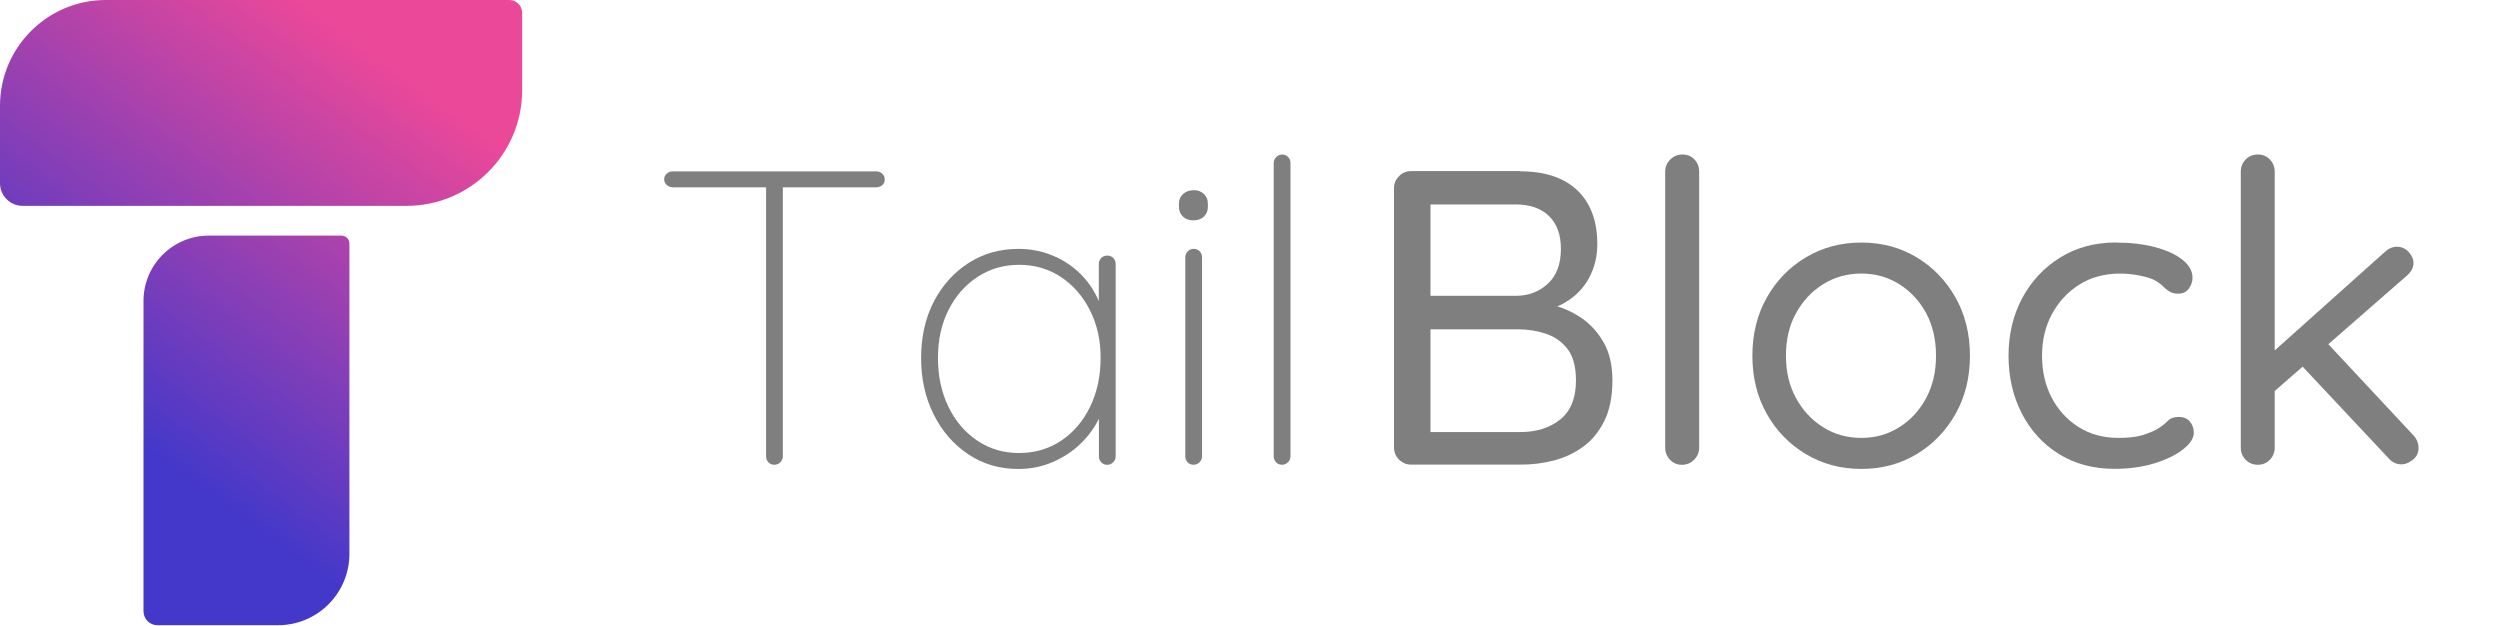
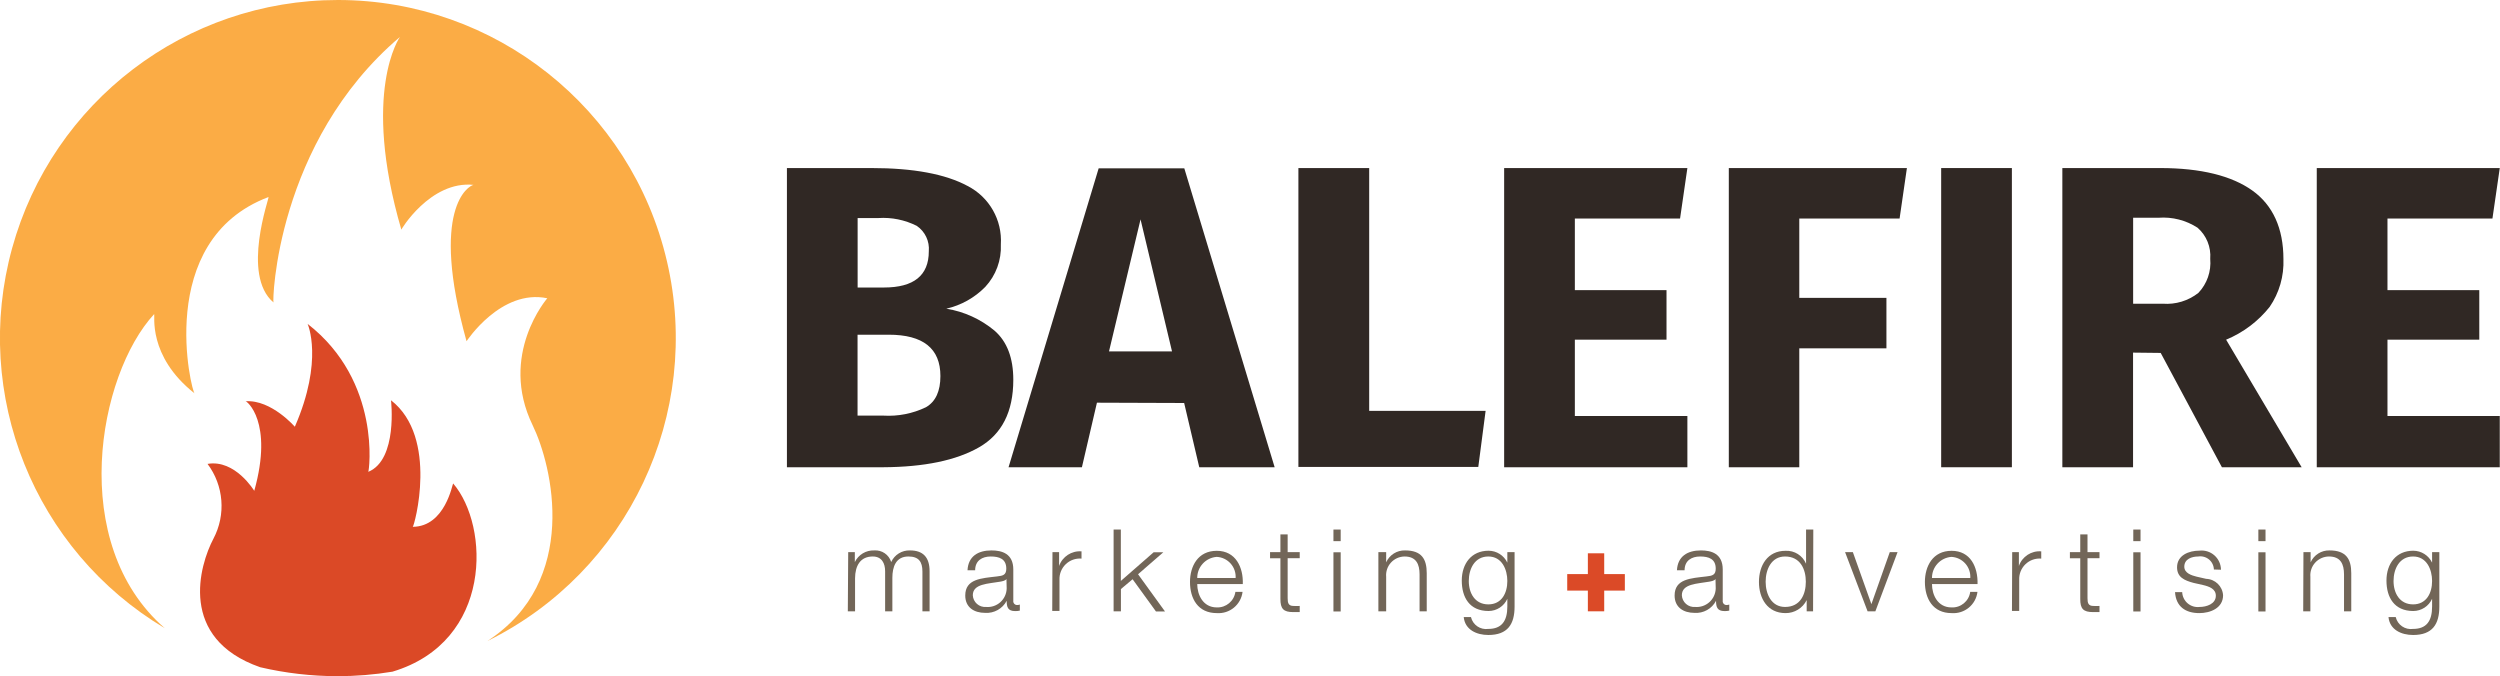
- <svg xmlns="http://www.w3.org/2000/svg" id="Layer_1" viewBox="0 0 544.43 136.15">
+ <svg xmlns="http://www.w3.org/2000/svg" viewBox="0 0 321.03 86.79">
  <defs>
-     <linearGradient id="linear-gradient" x1="70.49" y1="135.01" x2="11.59" y2="54.18" gradientTransform="translate(0 138) scale(1 -1)" gradientUnits="userSpaceOnUse">
-       <stop offset="0" stop-color="#ec4899" />
-       <stop offset="1" stop-color="#4338ca" />
-     </linearGradient>
-     <linearGradient id="linear-gradient-2" x1="102.48" y1="111.69" x2="43.58" y2="30.87" gradientTransform="translate(0 138) scale(1 -1)" gradientUnits="userSpaceOnUse">
-       <stop offset="0" stop-color="#ec4899" />
-       <stop offset="1" stop-color="#4338ca" />
-     </linearGradient>
+     <style>.cls-1{fill:#302824;}.cls-2{fill:#726658;}.cls-3{fill:#db4a27;}.cls-4{fill:#fbac45;}.cls-5{fill:#db4926;}</style>
  </defs>
-   <g id="Logogram">
-     <path d="M23.06,0h87.85c1.55,0,2.8,1.26,2.8,2.8v16.84c0,13.9-11.29,25.19-25.19,25.19H4.93c-2.72,0-4.93-2.21-4.93-4.93v-16.84C0,10.33,10.33,0,23.06,0Z" fill="url(#linear-gradient)" />
-     <path d="M45.47,51.31h28.89c.95,0,1.73.77,1.73,1.73v67.58c0,8.57-6.96,15.53-15.53,15.53h-26.27c-1.68,0-3.04-1.36-3.04-3.04v-67.58c0-7.85,6.37-14.22,14.22-14.22h0Z" fill="url(#linear-gradient-2)" />
-   </g>
-   <g isolation="isolate">
-     <g isolation="isolate">
-       <path d="M146.47,40.78c-.49,0-.91-.17-1.28-.5-.36-.33-.55-.74-.55-1.23s.18-.9.55-1.23c.37-.33.79-.5,1.28-.5h44.37c.49,0,.91.17,1.28.5.37.34.55.75.55,1.23,0,.55-.18.97-.55,1.28-.37.31-.79.46-1.28.46h-44.37ZM168.65,101.21c-.55,0-.99-.18-1.32-.55-.34-.37-.5-.79-.5-1.28v-59.89h3.65v59.89c0,.49-.18.91-.55,1.28s-.79.55-1.28.55Z" fill="#7f7f7f" />
-       <path d="M241.14,55.66c.55,0,.99.18,1.32.55.33.37.5.79.5,1.28v41.9c0,.49-.18.91-.55,1.28-.37.37-.79.55-1.28.55-.55,0-.99-.18-1.32-.55-.33-.37-.5-.79-.5-1.28v-12.96l1.46-1.19c0,1.95-.49,3.93-1.46,5.93-.97,2.01-2.31,3.83-4.02,5.48-1.7,1.64-3.71,2.97-6.03,3.97-2.31,1-4.81,1.51-7.49,1.51-4.08,0-7.71-1.06-10.91-3.2-3.19-2.13-5.71-5.02-7.53-8.67-1.83-3.65-2.74-7.76-2.74-12.32s.93-8.72,2.78-12.28c1.86-3.56,4.38-6.36,7.58-8.4,3.2-2.04,6.8-3.06,10.82-3.06,2.62,0,5.08.47,7.39,1.42,2.31.94,4.34,2.27,6.07,3.97,1.73,1.7,3.09,3.7,4.06,5.98.97,2.28,1.46,4.76,1.46,7.44l-1.46-2.28v-13.24c0-.49.17-.91.5-1.28.33-.37.78-.55,1.32-.55ZM221.97,98.65c3.41,0,6.45-.9,9.13-2.69,2.68-1.79,4.78-4.26,6.3-7.39,1.52-3.13,2.28-6.68,2.28-10.64s-.76-7.2-2.28-10.27c-1.52-3.07-3.62-5.51-6.3-7.3-2.68-1.79-5.72-2.69-9.13-2.69s-6.36.87-9.04,2.6c-2.68,1.73-4.79,4.12-6.34,7.17-1.55,3.04-2.33,6.54-2.33,10.5s.76,7.5,2.28,10.64c1.52,3.13,3.62,5.6,6.3,7.39,2.68,1.8,5.72,2.69,9.13,2.69Z" fill="#7f7f7f" />
-       <path d="M259.94,47.99c-.97,0-1.75-.27-2.33-.82-.58-.55-.87-1.25-.87-2.1v-.73c0-.85.3-1.55.91-2.1.61-.55,1.4-.82,2.37-.82.85,0,1.57.27,2.15.82.58.55.87,1.25.87,2.1v.73c0,.85-.29,1.55-.87,2.1-.58.55-1.32.82-2.24.82ZM261.77,99.38c0,.49-.18.91-.55,1.28-.37.37-.79.55-1.28.55-.55,0-.99-.18-1.32-.55-.33-.37-.5-.79-.5-1.28v-43.36c0-.49.18-.91.55-1.28.36-.37.79-.55,1.28-.55.55,0,.99.18,1.32.55.33.37.5.79.5,1.28v43.36Z" fill="#7f7f7f" />
-       <path d="M281.03,99.38c0,.49-.18.91-.55,1.28s-.79.55-1.28.55c-.55,0-.99-.18-1.32-.55-.34-.37-.5-.79-.5-1.28v-63.9c0-.49.18-.91.55-1.28.37-.37.79-.55,1.28-.55.55,0,.99.18,1.32.55.33.37.5.79.5,1.28v63.9Z" fill="#7f7f7f" />
-     </g>
-     <g isolation="isolate">
-       <path d="M331.05,37.31c5.42,0,9.57,1.39,12.46,4.15,2.89,2.77,4.34,6.68,4.34,11.73,0,2.68-.61,5.14-1.83,7.39-1.22,2.25-3,4.05-5.34,5.39-2.34,1.34-5.25,2.07-8.72,2.19l-.09-2.56c2.13,0,4.32.31,6.57.91,2.25.61,4.32,1.58,6.21,2.92,1.88,1.34,3.44,3.1,4.66,5.29,1.22,2.19,1.83,4.9,1.83,8.12,0,3.47-.58,6.39-1.73,8.76-1.16,2.37-2.69,4.26-4.61,5.66-1.92,1.4-4.05,2.41-6.39,3.01-2.34.61-4.73.91-7.17.91h-23.92c-1.04,0-1.92-.37-2.65-1.1s-1.1-1.61-1.1-2.65v-56.42c0-1.03.37-1.92,1.1-2.65s1.61-1.1,2.65-1.1h23.74ZM330.05,44.52h-19.63l1.1-1.55v22.64l-1-1.19h19.63c2.68,0,4.98-.87,6.89-2.6s2.88-4.28,2.88-7.62c0-3.1-.87-5.49-2.6-7.17-1.73-1.67-4.15-2.51-7.26-2.51ZM330.69,71.72h-19.81l.64-.64v23.83l-.73-.82h20.27c3.53,0,6.44-.91,8.72-2.74s3.42-4.66,3.42-8.49c0-2.98-.61-5.26-1.83-6.85-1.22-1.58-2.78-2.69-4.7-3.33-1.92-.64-3.91-.96-5.98-.96Z" fill="#7f7f7f" />
-       <path d="M370.03,97.47c0,1.04-.37,1.92-1.1,2.65-.73.73-1.61,1.1-2.65,1.1s-1.9-.37-2.6-1.1c-.7-.73-1.05-1.61-1.05-2.65v-60.07c0-1.03.37-1.92,1.1-2.65s1.61-1.1,2.65-1.1c1.1,0,1.98.37,2.65,1.1.67.73,1,1.61,1,2.65v60.07Z" fill="#7f7f7f" />
-       <path d="M429,77.47c0,4.75-1.05,8.98-3.15,12.69-2.1,3.71-4.93,6.63-8.49,8.76-3.56,2.13-7.56,3.2-12,3.2s-8.46-1.06-12.05-3.2c-3.59-2.13-6.44-5.05-8.54-8.76-2.1-3.71-3.15-7.94-3.15-12.69s1.05-8.98,3.15-12.69c2.1-3.71,4.94-6.63,8.54-8.76,3.59-2.13,7.61-3.2,12.05-3.2s8.44,1.07,12,3.2c3.56,2.13,6.39,5.05,8.49,8.76,2.1,3.71,3.15,7.94,3.15,12.69ZM421.61,77.47c0-3.53-.72-6.62-2.15-9.27-1.43-2.65-3.38-4.75-5.84-6.3-2.46-1.55-5.22-2.33-8.26-2.33s-5.89.78-8.35,2.33c-2.46,1.55-4.43,3.65-5.89,6.3s-2.19,5.74-2.19,9.27.73,6.54,2.19,9.22c1.46,2.68,3.42,4.79,5.89,6.34,2.46,1.55,5.25,2.33,8.35,2.33s5.8-.78,8.26-2.33c2.46-1.55,4.41-3.67,5.84-6.34,1.43-2.68,2.15-5.75,2.15-9.22Z" fill="#7f7f7f" />
-       <path d="M460.86,52.83c3.16,0,5.99.33,8.49,1,2.5.67,4.47,1.58,5.93,2.74,1.46,1.16,2.19,2.46,2.19,3.92,0,.85-.27,1.64-.82,2.37s-1.31,1.1-2.28,1.1c-.79,0-1.45-.17-1.96-.5-.52-.33-1-.73-1.46-1.19s-1.08-.9-1.87-1.32c-.73-.37-1.8-.68-3.2-.96-1.4-.27-2.8-.41-4.2-.41-3.35,0-6.29.79-8.81,2.37-2.53,1.58-4.52,3.71-5.98,6.39-1.46,2.68-2.19,5.72-2.19,9.13s.7,6.45,2.1,9.13c1.4,2.68,3.35,4.81,5.84,6.39,2.5,1.58,5.39,2.37,8.67,2.37,2.13,0,3.82-.18,5.07-.55,1.25-.37,2.33-.79,3.24-1.28,1.03-.61,1.84-1.22,2.42-1.83.58-.61,1.38-.91,2.42-.91s1.84.33,2.42,1c.58.67.87,1.49.87,2.46,0,1.16-.76,2.34-2.28,3.56-1.52,1.22-3.59,2.24-6.21,3.06-2.62.82-5.54,1.23-8.76,1.23-4.63,0-8.67-1.08-12.14-3.24-3.47-2.16-6.16-5.11-8.08-8.85-1.92-3.74-2.88-7.93-2.88-12.55s.99-8.79,2.97-12.51c1.98-3.71,4.73-6.66,8.26-8.86,3.53-2.19,7.61-3.29,12.23-3.29Z" fill="#7f7f7f" />
-       <path d="M491.72,101.21c-1.1,0-1.99-.37-2.69-1.1-.7-.73-1.05-1.61-1.05-2.65v-60.07c0-1.03.35-1.92,1.05-2.65.7-.73,1.6-1.1,2.69-1.1,1.03,0,1.9.37,2.6,1.1.7.73,1.05,1.61,1.05,2.65v60.07c0,1.04-.35,1.92-1.05,2.65-.7.73-1.57,1.1-2.6,1.1ZM522.03,53.74c.97,0,1.81.38,2.51,1.14.7.76,1.05,1.57,1.05,2.42,0,.97-.49,1.89-1.46,2.74l-29.58,25.83-.27-8.58,25.11-22.46c.79-.73,1.67-1.1,2.65-1.1ZM523.03,101.12c-1.1,0-2.01-.4-2.74-1.19l-19.44-20.72,5.48-5.02,19.26,20.63c.73.79,1.1,1.71,1.1,2.74,0,1.1-.43,1.96-1.28,2.6-.85.64-1.64.96-2.37.96Z" fill="#7f7f7f" />
+   <g id="Layer_2" data-name="Layer 2">
+     <g id="Layer_1-2" data-name="Layer 1">
+       <path class="cls-1" d="M127.71,42.46c1.61,1.4,2.41,3.51,2.41,6.31q0,6.15-4.4,8.67T113.4,60H101.05V21.58h10.86q8.07,0,12.34,2.3a7.88,7.88,0,0,1,4.27,7.51,7.5,7.5,0,0,1-2,5.45,10.19,10.19,0,0,1-5,2.8A12.87,12.87,0,0,1,127.71,42.46Zm-17.58-5.54h3.38q5.76,0,5.76-4.65A3.57,3.57,0,0,0,117.72,29a9.59,9.59,0,0,0-4.93-1h-2.66Zm8.78,15.37c1.24-.72,1.85-2.06,1.85-4q0-5.31-6.64-5.31h-4V53.37h3.32A11.07,11.07,0,0,0,118.91,52.29Z" />
+       <path class="cls-1" d="M140.86,51.71,138.93,60h-9.42l11.57-38.38h11L163.68,60H154l-1.94-8.25Zm5.6-23.54-4.05,16.95h8.09Z" />
+       <path class="cls-1" d="M190.77,52.76l-.94,7.2h-23.1V21.58h9.09V52.76Z" />
+       <path class="cls-1" d="M202.23,28.06v9.2H214v6.36H202.23v9.8h14.45V60H193.15V21.58h23.53l-.94,6.48Z" />
+       <path class="cls-1" d="M231.05,28.06V38.25h11.19v6.48H231.05V60H222V21.58h22.87l-.94,6.48Z" />
+       <path class="cls-1" d="M249.27,60V21.58h9.08V60Z" />
+       <path class="cls-1" d="M273.91,45.28V60h-9.08V21.58H277.4c5.24,0,9.18,1,11.82,2.88s4,4.86,4,8.81a10.17,10.17,0,0,1-1.77,6.14,14,14,0,0,1-5.59,4.21L295.56,60H285.32l-7.86-14.68ZM277.73,39a6.58,6.58,0,0,0,4.57-1.39,5.61,5.61,0,0,0,1.52-4.37,4.79,4.79,0,0,0-1.63-4,8.1,8.1,0,0,0-5-1.28h-3.27V39Z" />
+       <path class="cls-1" d="M306.58,28.06v9.2h11.79v6.36H306.58v9.8H321V60H297.5V21.58H321l-.94,6.48Z" />
+       <path class="cls-2" d="M108.92,70.9h.85v1.28h0a2.65,2.65,0,0,1,2.49-1.5,2.12,2.12,0,0,1,2.18,1.49,2.56,2.56,0,0,1,2.41-1.49c1.67,0,2.52.87,2.52,2.67V78.5h-.92V73.39c0-1.25-.47-1.93-1.8-1.93-1.61,0-2.06,1.33-2.06,2.74v4.3h-.93V73.35c0-1-.42-1.89-1.59-1.89-1.61,0-2.26,1.21-2.27,2.8V78.5h-.93Z" />
+       <path class="cls-2" d="M124.24,73.23c.09-1.78,1.34-2.55,3.08-2.55,1.34,0,2.8.41,2.8,2.45v4a.49.49,0,0,0,.54.56.84.84,0,0,0,.3-.06v.78a2.29,2.29,0,0,1-.61.06c-.94,0-1.08-.53-1.08-1.32h0a2.91,2.91,0,0,1-2.77,1.55c-1.41,0-2.55-.7-2.55-2.23,0-2.14,2.07-2.21,4.08-2.45.76-.08,1.19-.19,1.19-1,0-1.25-.9-1.56-2-1.56s-2,.53-2,1.77Zm5,1.12h0c-.12.22-.53.29-.78.34-1.58.28-3.54.26-3.54,1.75a1.58,1.58,0,0,0,1.7,1.5,2.44,2.44,0,0,0,2.65-2.38Z" />
+       <path class="cls-2" d="M135.15,70.9H136v1.78h0a2.82,2.82,0,0,1,2.88-1.88v.93a2.62,2.62,0,0,0-2.83,2.72v4h-.93Z" />
+       <path class="cls-2" d="M143,68h.93v6.6l4.21-3.68h1.24l-3.24,2.82,3.46,4.78h-1.16l-3-4.14-1.5,1.26V78.5H143Z" />
+       <path class="cls-2" d="M153.74,75c0,1.36.73,3,2.51,3A2.32,2.32,0,0,0,158.64,76h.92a3.11,3.11,0,0,1-3.31,2.73c-2.42,0-3.44-1.86-3.44-4,0-2,1-4,3.44-4s3.42,2.14,3.34,4.27Zm4.93-.78a2.56,2.56,0,0,0-2.42-2.71,2.7,2.7,0,0,0-2.51,2.71Z" />
+       <path class="cls-2" d="M165.35,70.9h1.55v.78h-1.55v5.13c0,.6.09,1,.75,1a7.14,7.14,0,0,0,.8,0v.79c-.28,0-.55,0-.83,0-1.24,0-1.66-.41-1.65-1.71v-5.2h-1.33V70.9h1.33V68.62h.93Z" />
+       <path class="cls-2" d="M171.23,68h.93v1.49h-.93Zm0,2.92h.93v7.6h-.93Z" />
+       <path class="cls-2" d="M177,70.9H178v1.31h0a2.58,2.58,0,0,1,2.43-1.53c2.14,0,2.78,1.12,2.78,2.93V78.5h-.92V73.76c0-1.31-.43-2.3-1.93-2.3A2.4,2.4,0,0,0,178,74.07V78.5H177Z" />
+       <path class="cls-2" d="M194.49,77.89c0,2.26-.88,3.65-3.37,3.65-1.52,0-3-.68-3.16-2.3h.93a2,2,0,0,0,2.23,1.52c1.7,0,2.44-1,2.44-2.87v-1h0a2.64,2.64,0,0,1-2.41,1.57c-2.44,0-3.44-1.74-3.44-3.91s1.24-3.83,3.44-3.83a2.67,2.67,0,0,1,2.41,1.53h0V70.9h.93Zm-.93-3.28c0-1.48-.69-3.15-2.44-3.15s-2.51,1.58-2.51,3.15.8,3,2.51,3S193.56,76.16,193.56,74.61Z" />
+       <path class="cls-3" d="M203.9,71.05H206v2.67h2.65v2.12H206V78.5H203.9V75.84h-2.65V73.72h2.65Z" />
+       <path class="cls-2" d="M215.34,73.23c.09-1.78,1.34-2.55,3.08-2.55,1.34,0,2.8.41,2.8,2.45v4a.49.49,0,0,0,.54.56.89.89,0,0,0,.3-.06v.78a2.29,2.29,0,0,1-.61.06c-.94,0-1.09-.53-1.09-1.32h0a2.89,2.89,0,0,1-2.77,1.55c-1.4,0-2.55-.7-2.55-2.23,0-2.14,2.08-2.21,4.09-2.45.76-.08,1.19-.19,1.19-1,0-1.25-.9-1.56-2-1.56s-2,.53-2,1.77Zm4.95,1.12h0c-.12.22-.53.29-.78.34-1.58.28-3.54.26-3.54,1.75a1.58,1.58,0,0,0,1.7,1.5,2.45,2.45,0,0,0,2.65-2.38Z" />
+       <path class="cls-2" d="M232.82,78.5H232V77.06h0a3,3,0,0,1-2.72,1.67c-2.31,0-3.41-1.88-3.41-4s1.1-4,3.41-4a2.71,2.71,0,0,1,2.64,1.66h0V68h.93Zm-3.6-.56c2,0,2.67-1.66,2.67-3.24s-.69-3.24-2.67-3.24c-1.76,0-2.49,1.67-2.49,3.24S227.46,77.94,229.22,77.94Z" />
+       <path class="cls-2" d="M236.93,70.9h1l2.38,6.68h0l2.36-6.68h1l-2.85,7.6h-1Z" />
+       <path class="cls-2" d="M248.09,75c0,1.36.72,3,2.5,3A2.31,2.31,0,0,0,253,76h.93a3.11,3.11,0,0,1-3.32,2.73c-2.41,0-3.43-1.86-3.43-4,0-2,1-4,3.43-4S254,72.82,253.94,75Zm4.92-.78a2.56,2.56,0,0,0-2.42-2.71,2.7,2.7,0,0,0-2.5,2.71Z" />
+       <path class="cls-2" d="M258.39,70.9h.86v1.78h0a2.8,2.8,0,0,1,2.87-1.88v.93a2.62,2.62,0,0,0-2.83,2.72v4h-.93Z" />
+       <path class="cls-2" d="M268.06,70.9h1.54v.78h-1.54v5.13c0,.6.09,1,.75,1a7,7,0,0,0,.79,0v.79c-.28,0-.54,0-.82,0-1.24,0-1.67-.41-1.65-1.71v-5.2H265.8V70.9h1.33V68.62h.93Z" />
+       <path class="cls-2" d="M273.94,68h.93v1.49h-.93Zm0,2.92h.93v7.6h-.93Z" />
+       <path class="cls-2" d="M284.29,73.13a1.74,1.74,0,0,0-2-1.67c-.83,0-1.8.32-1.8,1.31,0,.83.94,1.12,1.58,1.28l1.23.28a2.25,2.25,0,0,1,2.17,2.11c0,1.65-1.64,2.29-3.05,2.29-1.77,0-3-.83-3.12-2.69h.92a2,2,0,0,0,2.24,1.9c.87,0,2.08-.38,2.08-1.44,0-.88-.82-1.18-1.66-1.38l-1.2-.27c-1.2-.32-2.12-.74-2.12-2,0-1.55,1.52-2.14,2.86-2.14a2.49,2.49,0,0,1,2.78,2.45Z" />
+       <path class="cls-2" d="M290,68h.92v1.49H290Zm0,2.92h.92v7.6H290Z" />
+       <path class="cls-2" d="M295.79,70.9h.92v1.31h0a2.59,2.59,0,0,1,2.43-1.53c2.14,0,2.79,1.12,2.79,2.93V78.5H301V73.76c0-1.31-.43-2.3-1.93-2.3a2.41,2.41,0,0,0-2.39,2.61V78.5h-.92Z" />
+       <path class="cls-2" d="M313.24,77.89c0,2.26-.88,3.65-3.37,3.65-1.52,0-3-.68-3.16-2.3h.93a2,2,0,0,0,2.23,1.52c1.71,0,2.44-1,2.44-2.87v-1h0a2.65,2.65,0,0,1-2.42,1.57c-2.43,0-3.44-1.74-3.44-3.91s1.24-3.83,3.44-3.83a2.69,2.69,0,0,1,2.42,1.53h0V70.9h.93Zm-.93-3.28c0-1.48-.69-3.15-2.44-3.15s-2.51,1.58-2.51,3.15.8,3,2.51,3S312.31,76.16,312.31,74.61Z" />
+       <path class="cls-4" d="M43.39,0A43.4,43.4,0,0,0,21.16,80.67C8.61,69.77,12.6,48.13,19.79,40.34c.16,0-.92,5.35,5.2,10.18-.33,0-5.31-19.62,9.49-25.22.16,0-3.54,10,.64,13.54-.16,0,.3-20.55,16.24-34.1,0,0-5,7,.18,24.76-.16.16,3.68-6.33,9.27-5.76-.62.1-5.66,3-.9,20.08,0,0,4.42-6.76,10.37-5.52,0,0-6.29,7.24-1.88,16.31,2.54,5.23,6.08,20-5.82,27.71A43.4,43.4,0,0,0,43.39,0Z" />
+       <path class="cls-5" d="M58.19,62.08c-.09,0-1,5.54-5.19,5.57.18,0,3.37-11.47-2.79-16.25,0,0,.9,7.63-2.92,9.19.1,0,1.74-11.6-7.79-19,0,0,2.1,4.64-1.64,13.21.09.1-3-3.52-6.33-3.27.1-.09,3.62,2.58,1.12,11.5,0,0-2.45-4.07-6-3.46a9,9,0,0,1,.76,9.6c-1.8,3.41-4.57,12.82,6,16.51a43.88,43.88,0,0,0,9.93,1.15,43.21,43.21,0,0,0,7.06-.58C63.31,82.38,62.88,67.54,58.19,62.08Z" />
    </g>
  </g>
</svg>
